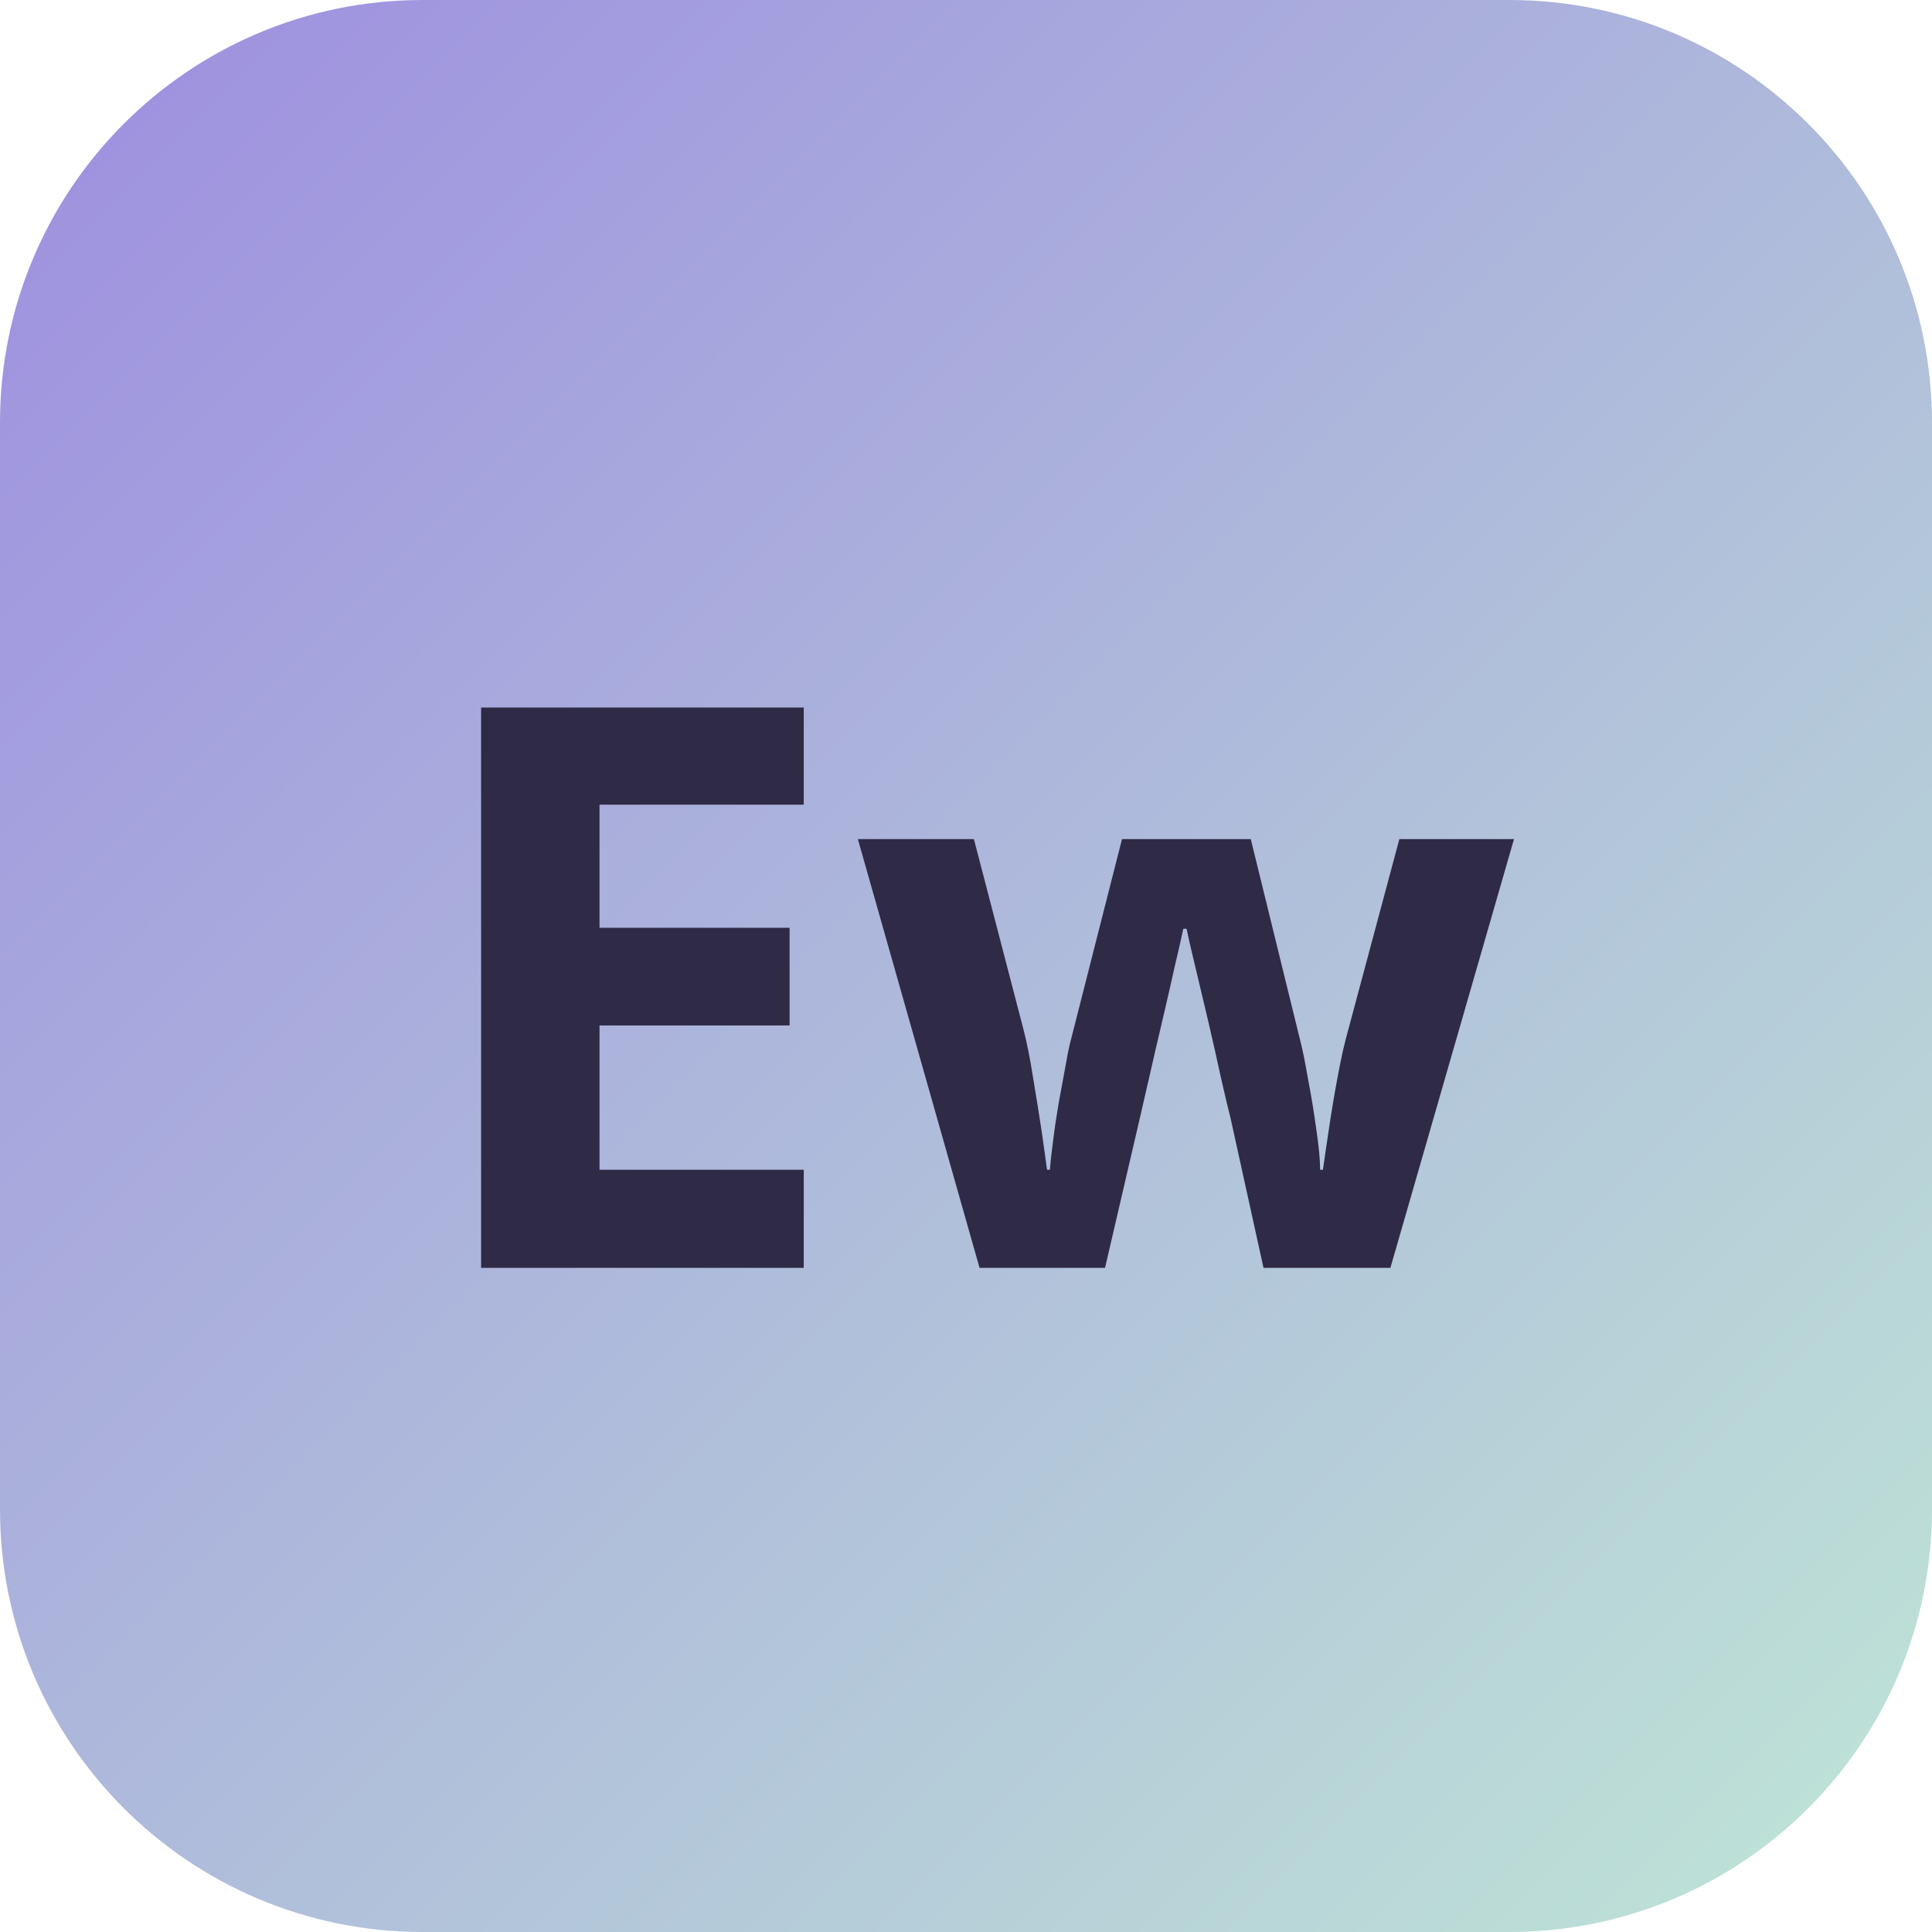
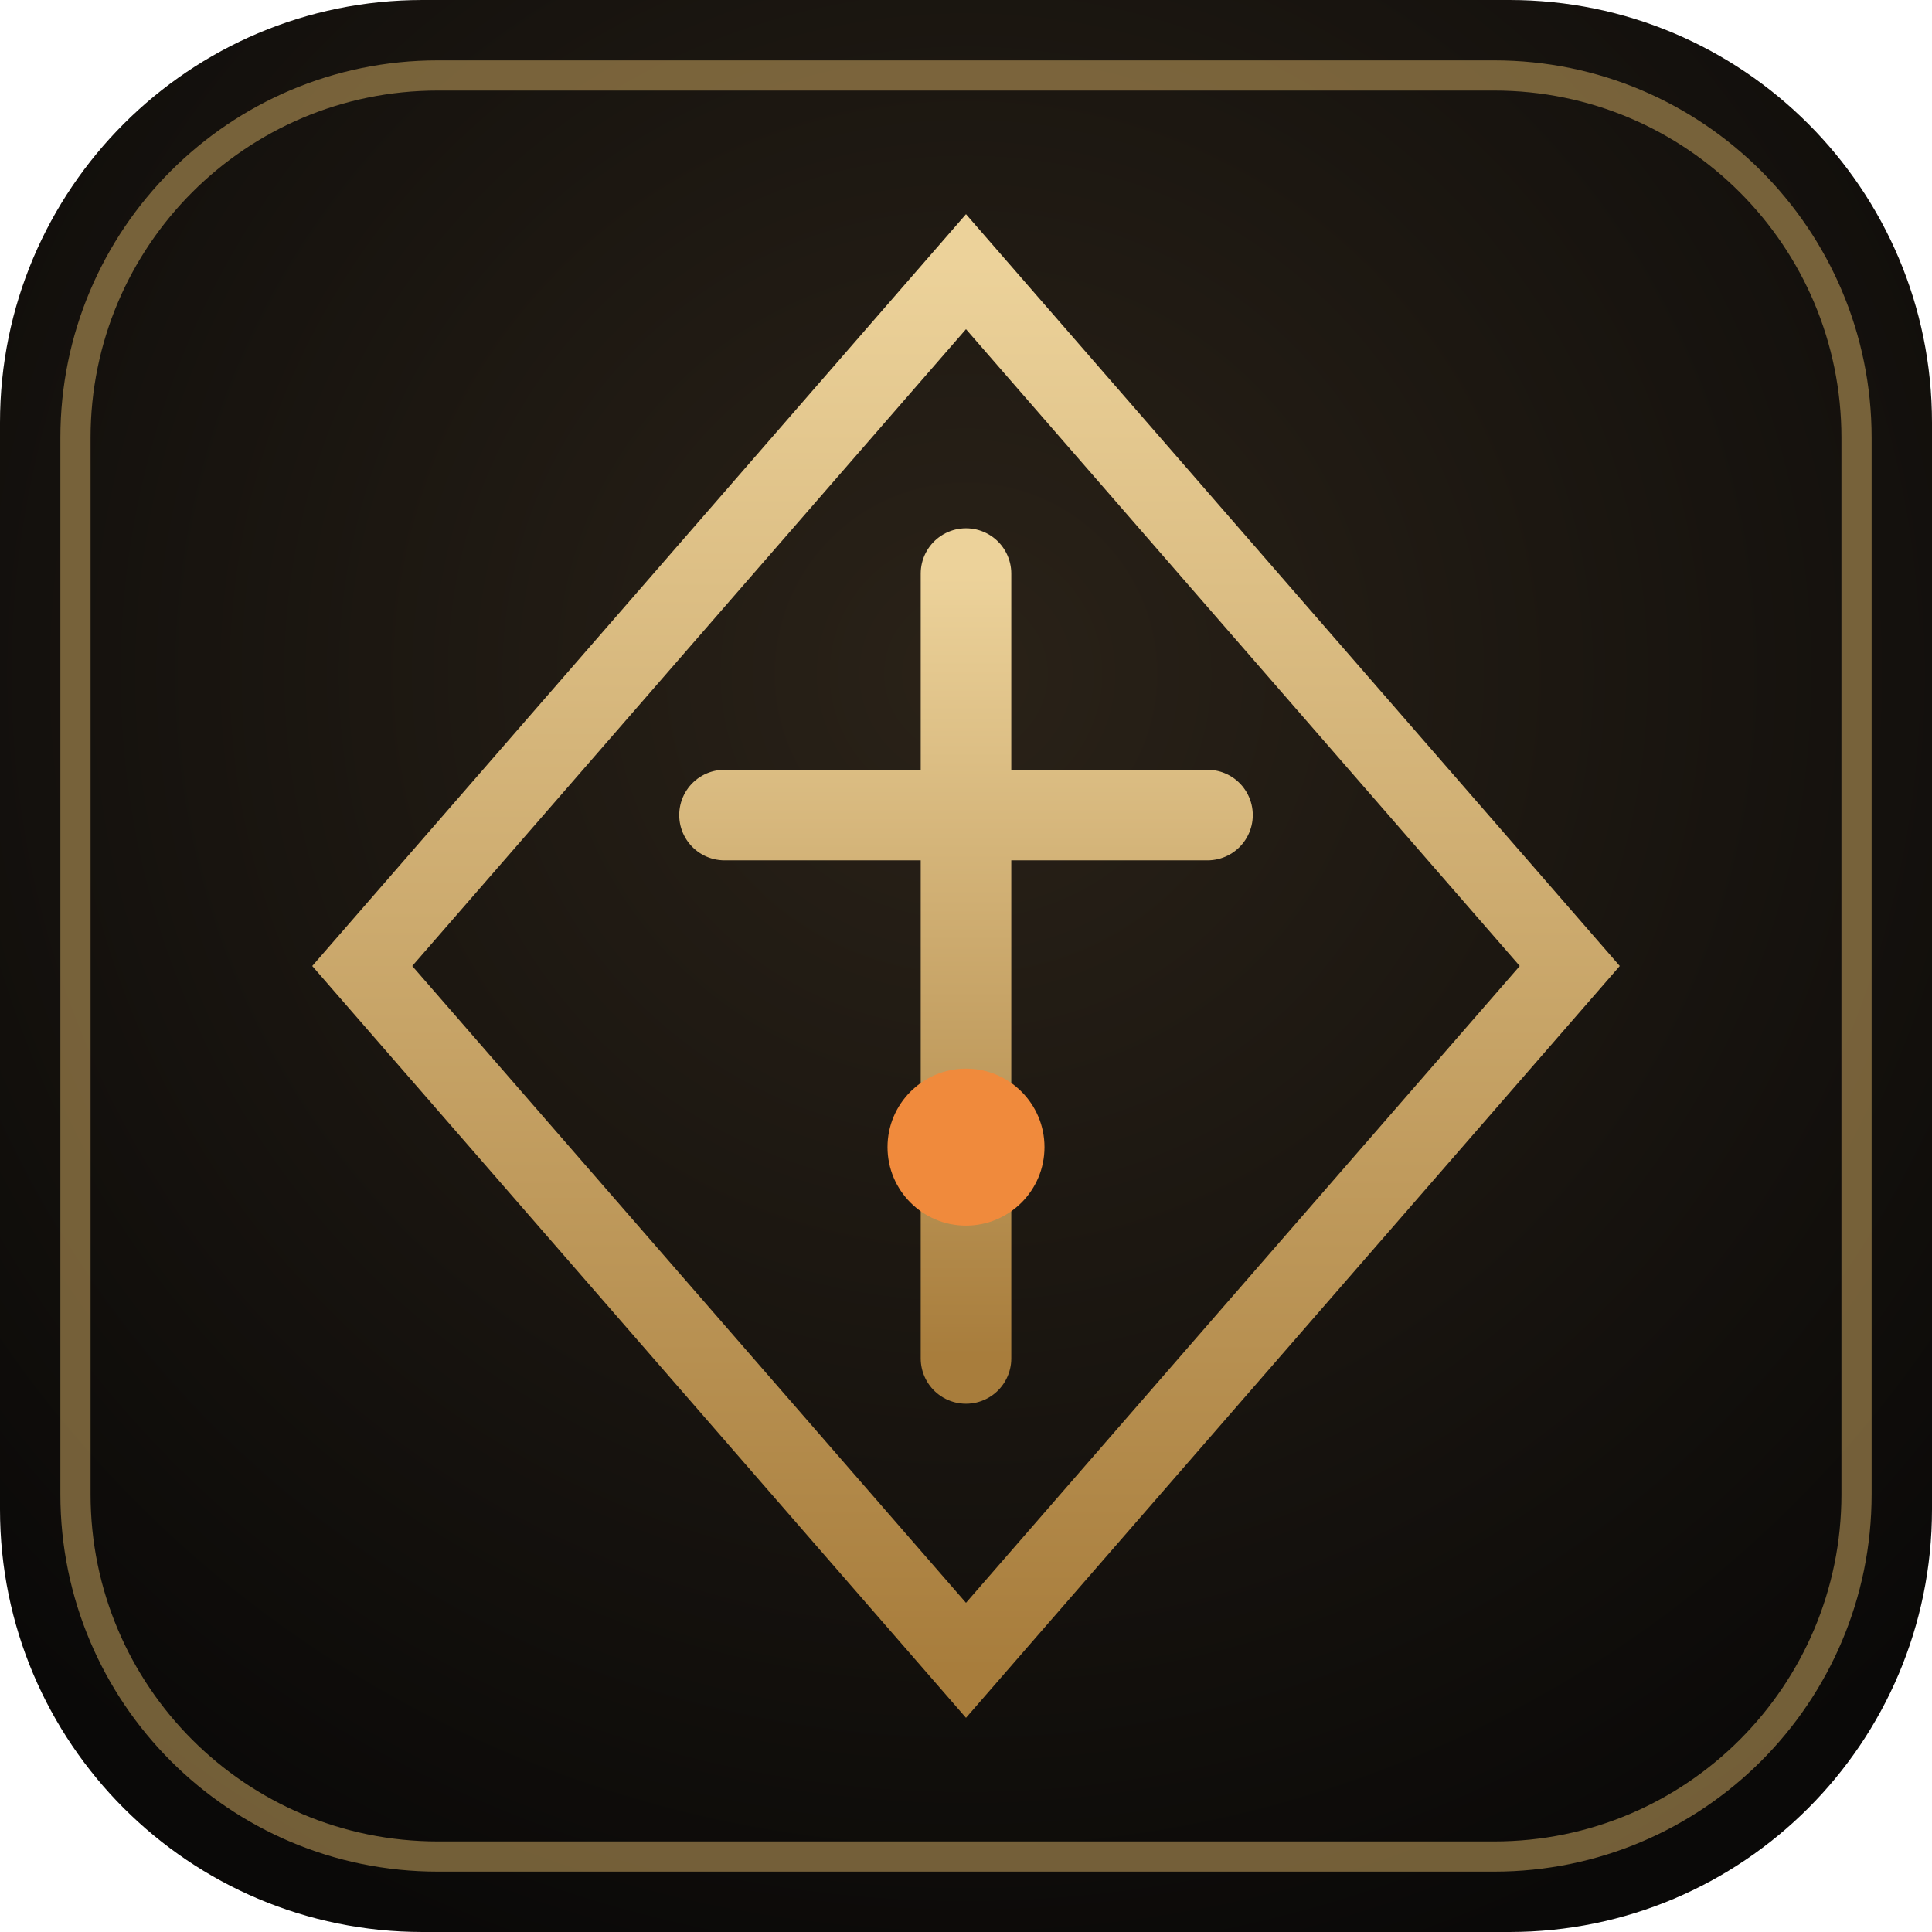
<svg xmlns="http://www.w3.org/2000/svg" viewBox="0 0 64 64">
  <defs>
-     <linearGradient id="g" x1="0" y1="0" x2="1" y2="1">
-       <stop offset="0" stop-color="#9d8de0" />
-       <stop offset="1" stop-color="#bfe6d6" />
+     <radialGradient id="glow" cx="50%" cy="35%" r="70%">
+       <stop offset="0" stop-color="#2a2218" />
+       <stop offset="1" stop-color="#0a0908" />
+     </radialGradient>
+     <linearGradient id="gold" x1="0" y1="0" x2="0" y2="1">
+       <stop offset="0" stop-color="#ecd29a" />
+       <stop offset="1" stop-color="#a87d3c" />
    </linearGradient>
  </defs>
-   <rect width="64" height="64" rx="14" fill="url(#g)" />
-   <text x="32" y="42" text-anchor="middle" font-family="system-ui, sans-serif" font-size="26" font-weight="700" fill="#2f2a45">Ew</text>
+   <rect width="64" height="64" rx="14" fill="url(#glow)" />
+   <rect x="2.5" y="2.5" width="59" height="59" rx="12" fill="none" stroke="#c9a35f" stroke-opacity=".55" />
+   <path d="M32 9 52 32 32 55 12 32Z" fill="none" stroke="url(#gold)" stroke-width="2.5" />
+   <path d="M32 19v26M24 27h16" stroke="url(#gold)" stroke-width="3" stroke-linecap="round" />
+   <circle cx="32" cy="38" r="2.6" fill="#f08a3c" />
</svg>
